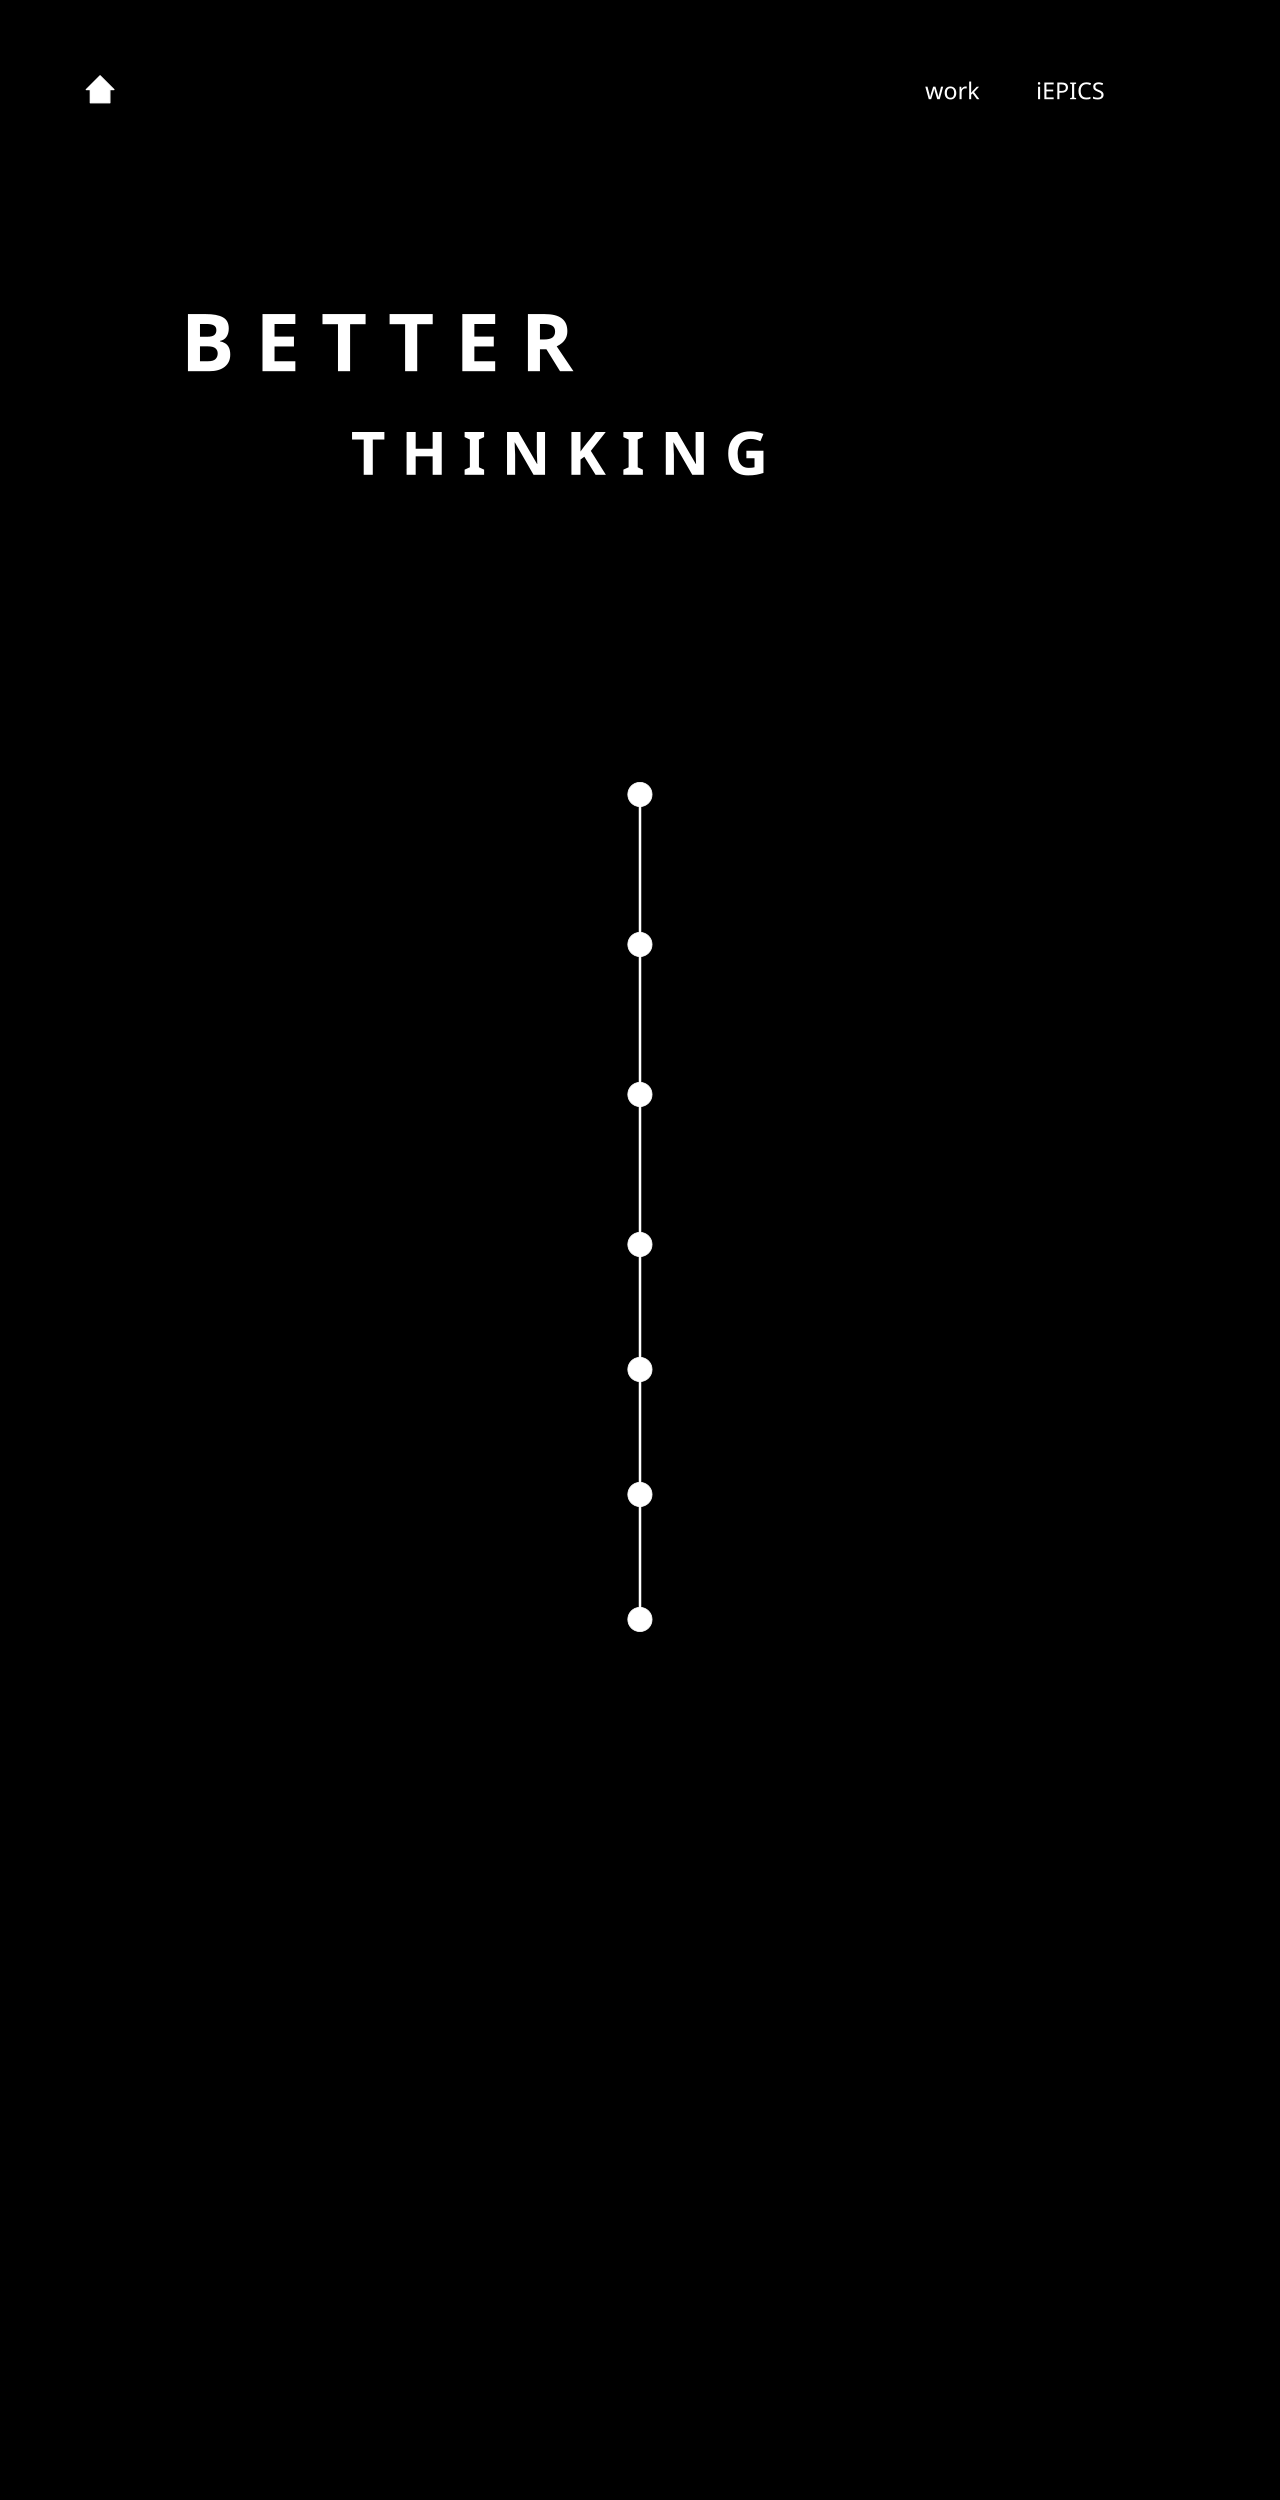
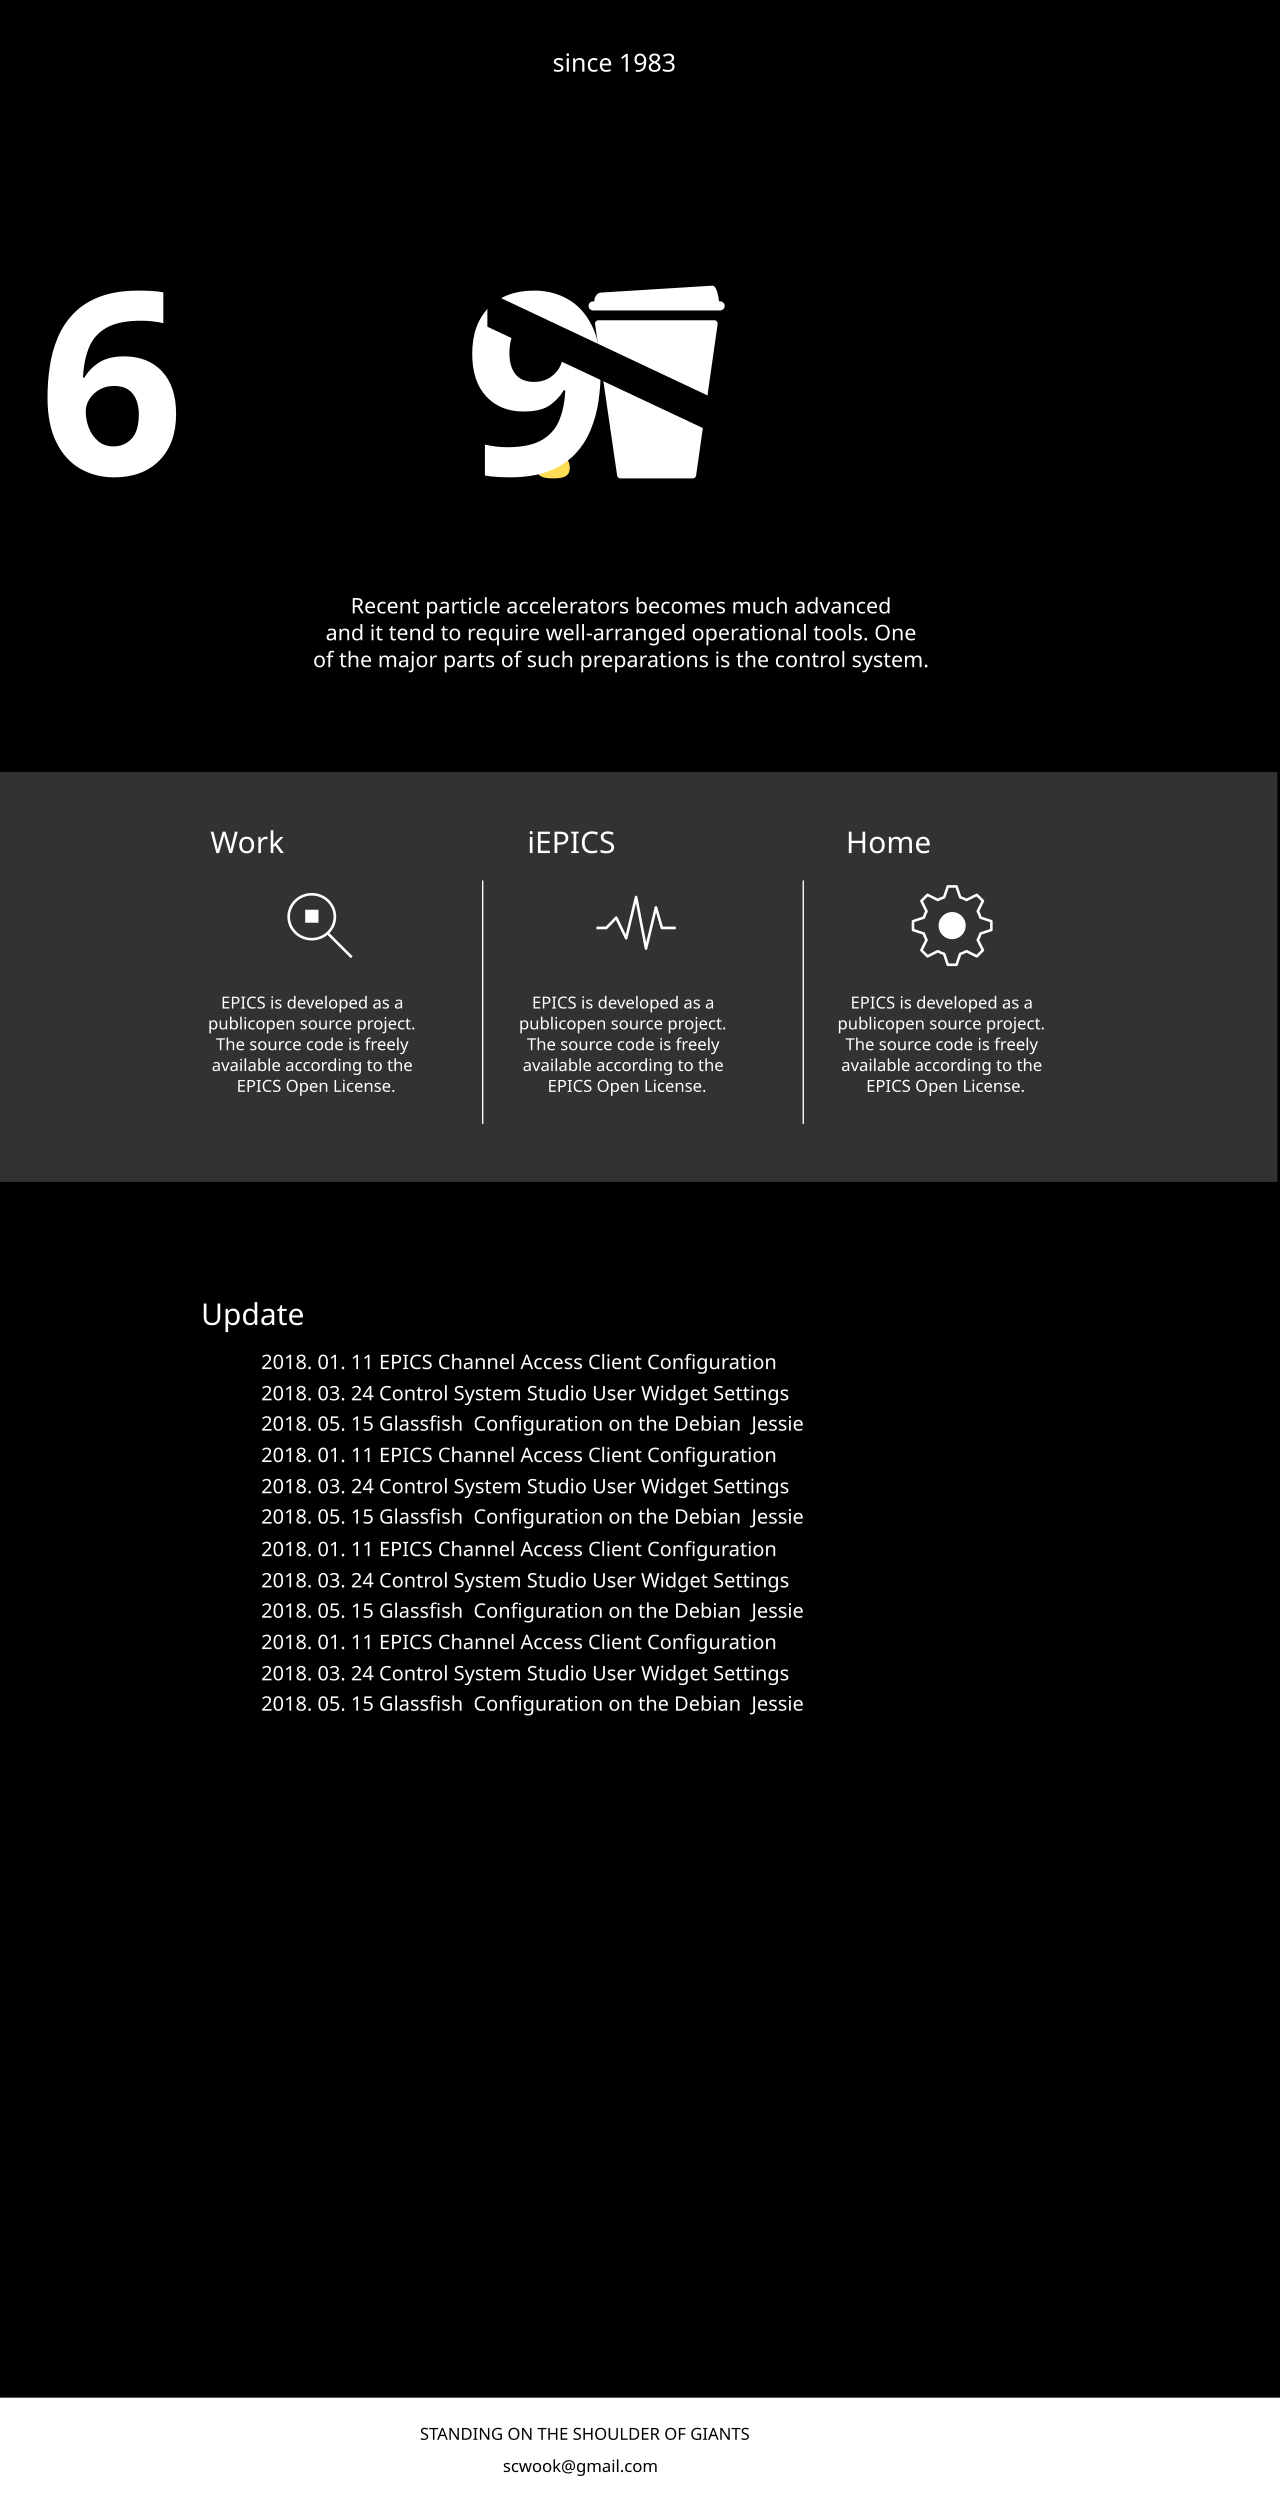
<svg xmlns="http://www.w3.org/2000/svg" width="1024" height="2000" viewBox="0 0 270.933 529.167" version="1.1" id="svg8">
-   <defs id="defs2" />
+   <defs id="defs2">
+     </defs>
  <g id="layer1" transform="translate(0,232.1667)" style="display:inline">
    <rect style="fill:#000000;fill-opacity:1;stroke:none;stroke-width:2;stroke-linecap:round;stroke-linejoin:round;stroke-miterlimit:4;stroke-dasharray:none;stroke-dashoffset:0;stroke-opacity:1" id="rect12" width="270.933" height="529.167" x="0" y="-232.167" />
    <text xml:space="preserve" style="font-style:normal;font-weight:normal;font-size:10.583px;line-height:1.25;font-family:sans-serif;text-align:end;letter-spacing:0px;word-spacing:0px;text-anchor:end;fill:#000000;fill-opacity:1;stroke:none;stroke-width:0.265" x="60.136" y="-188.896" id="text832">
-       <tspan id="tspan830" x="63.505" y="-188.896" style="stroke-width:0.265">  </tspan>
+       <tspan id="tspan830" x="60.136" y="-179.532" style="stroke-width:0.265" />
    </text>
    <text xml:space="preserve" style="font-style:normal;font-weight:normal;font-size:10.583px;line-height:1.25;font-family:sans-serif;text-align:end;letter-spacing:0px;word-spacing:0px;text-anchor:end;fill:#000000;fill-opacity:1;stroke:none;stroke-width:0.265" x="75.905" y="-196.38" id="text836">
-       <tspan id="tspan834" x="79.274" y="-196.38" style="stroke-width:0.265"> </tspan>
+       <tspan id="tspan834" x="75.905" y="-187.016" style="stroke-width:0.265" />
    </text>
  </g>
-   <g id="layer2">
-     <text xml:space="preserve" style="font-style:normal;font-weight:normal;font-size:10.583px;line-height:1.25;font-family:sans-serif;text-align:center;letter-spacing:0px;word-spacing:0px;text-anchor:middle;display:inline;fill:#000000;fill-opacity:1;stroke:none;stroke-width:0.265" x="86.701" y="78.574" id="text824">
-       <tspan x="86.701" y="78.574" style="font-style:normal;font-variant:normal;font-weight:bold;font-stretch:normal;font-size:16.933px;line-height:1.95;font-family:sans-serif;-inkscape-font-specification:'sans-serif Bold';text-align:center;text-anchor:middle;fill:#ffffff;fill-opacity:1;stroke-width:0.265" id="tspan826">B E T T E R</tspan>
+   <g id="layer4" style="display:inline">
+     <rect style="display:inline;fill:#323232;fill-opacity:1;stroke:none;stroke-width:0.564;stroke-linecap:round;stroke-linejoin:round;stroke-miterlimit:4;stroke-dasharray:none;stroke-dashoffset:0;stroke-opacity:1" id="rect4784" width="270.369" height="86.743" x="0" y="163.424" />
+     <rect y="507.504" x="0" height="21.663" width="270.933" id="rect4810" style="display:inline;fill:#ffffff;fill-opacity:1;stroke:none;stroke-width:0.282;stroke-linecap:round;stroke-linejoin:round;stroke-miterlimit:4;stroke-dasharray:none;stroke-dashoffset:0;stroke-opacity:1" />
+     <text xml:space="preserve" style="font-style:normal;font-weight:normal;font-size:10.583px;line-height:1.25;font-family:sans-serif;text-align:end;letter-spacing:0px;word-spacing:0px;text-anchor:end;fill:#000000;fill-opacity:1;stroke:none;stroke-width:0.265" x="172.459" y="516.431" id="text4814">
+       <tspan id="tspan4812" x="172.459" y="516.431" style="font-size:3.528px;stroke-width:0.265">STANDING ON THE SHOULDER OF GIANTS</tspan>
    </text>
-     <text id="text859" y="100.497" x="125.317" style="font-style:normal;font-weight:normal;font-size:10.583px;line-height:1.25;font-family:sans-serif;text-align:center;letter-spacing:0px;word-spacing:0px;text-anchor:middle;display:inline;fill:#000000;fill-opacity:1;stroke:none;stroke-width:0.265" xml:space="preserve">
-       <tspan id="tspan857" style="font-style:normal;font-variant:normal;font-weight:bold;font-stretch:normal;font-size:12.7px;line-height:1.95;font-family:sans-serif;-inkscape-font-specification:'sans-serif Bold';text-align:center;text-anchor:middle;fill:#ffffff;fill-opacity:1;stroke-width:0.265" y="100.497" x="125.317">T H I N K I N G</tspan>
-     </text>
-     <text xml:space="preserve" style="font-style:normal;font-weight:normal;font-size:10.583px;line-height:1.25;font-family:sans-serif;text-align:end;letter-spacing:0px;word-spacing:0px;text-anchor:end;fill:#000000;fill-opacity:1;stroke:none;stroke-width:0.265" x="122.086" y="-33.262" id="text919">
-       <tspan id="tspan917" x="125.456" y="-33.262" style="stroke-width:0.265"> </tspan>
+     <text id="text4818" y="523.242" x="153.03" style="font-style:normal;font-weight:normal;font-size:10.583px;line-height:1.25;font-family:sans-serif;text-align:end;letter-spacing:0px;word-spacing:0px;text-anchor:end;fill:#000000;fill-opacity:1;stroke:none;stroke-width:0.265" xml:space="preserve">
+       <tspan style="font-size:3.528px;stroke-width:0.265" y="523.242" x="153.03" id="tspan4816">scwook@gmail.com</tspan>
    </text>
  </g>
  <g id="layer3" style="display:inline">
-     <g id="g954" transform="translate(3.930957)">
+     <g id="g954" transform="translate(-3.20366,-36.82803)">
      <path id="rect861" d="m 17.254,16.041 -2.923,2.923 h 0.856 v 2.793 h 4.134 v -2.793 h 0.856 z" style="fill:#ffffff;fill-opacity:1;stroke:#ffffff;stroke-width:0.265;stroke-linecap:round;stroke-linejoin:round;stroke-miterlimit:4;stroke-dasharray:none;stroke-dashoffset:0;stroke-opacity:1" />
      <text id="text911" y="21.003" x="222.69" style="font-style:normal;font-weight:normal;font-size:10.583px;line-height:1.25;font-family:sans-serif;text-align:end;letter-spacing:0px;word-spacing:0px;text-anchor:end;fill:#000000;fill-opacity:1;stroke:none;stroke-width:0.265" xml:space="preserve">
        <tspan style="font-size:4.939px;fill:#ffffff;fill-opacity:1;stroke-width:0.265" y="21.003" x="222.69" id="tspan909">work</tspan>
      </text>
      <text xml:space="preserve" style="font-style:normal;font-weight:normal;font-size:10.583px;line-height:1.25;font-family:sans-serif;text-align:end;letter-spacing:0px;word-spacing:0px;text-anchor:end;fill:#000000;fill-opacity:1;stroke:none;stroke-width:0.265" x="249.148" y="21.003" id="text915">
        <tspan id="tspan913" x="249.148" y="21.003" style="font-size:4.939px;fill:#ffffff;fill-opacity:1;stroke-width:0.265">iEPICS</tspan>
      </text>
    </g>
-     <path style="fill:none;stroke:#ffffff;stroke-width:0.529;stroke-linecap:butt;stroke-linejoin:miter;stroke-miterlimit:4;stroke-dasharray:none;stroke-opacity:1" d="M 135.467,167.821 V 344.714" id="path986" />
-     <circle style="fill:#ffffff;fill-opacity:1;stroke:#ffffff;stroke-width:0.169;stroke-linecap:round;stroke-linejoin:round;stroke-miterlimit:4;stroke-dasharray:none;stroke-dashoffset:0;stroke-opacity:1" id="path988" cx="135.453" cy="168.164" r="2.561" />
-     <circle r="2.561" cy="199.914" cx="135.453" id="circle990" style="fill:#ffffff;fill-opacity:1;stroke:#ffffff;stroke-width:0.169;stroke-linecap:round;stroke-linejoin:round;stroke-miterlimit:4;stroke-dasharray:none;stroke-dashoffset:0;stroke-opacity:1" />
-     <circle style="fill:#ffffff;fill-opacity:1;stroke:#ffffff;stroke-width:0.169;stroke-linecap:round;stroke-linejoin:round;stroke-miterlimit:4;stroke-dasharray:none;stroke-dashoffset:0;stroke-opacity:1" id="circle992" cx="135.453" cy="231.664" r="2.561" />
-     <circle r="2.561" cy="263.414" cx="135.453" id="circle994" style="fill:#ffffff;fill-opacity:1;stroke:#ffffff;stroke-width:0.169;stroke-linecap:round;stroke-linejoin:round;stroke-miterlimit:4;stroke-dasharray:none;stroke-dashoffset:0;stroke-opacity:1" />
-     <circle style="fill:#ffffff;fill-opacity:1;stroke:#ffffff;stroke-width:0.169;stroke-linecap:round;stroke-linejoin:round;stroke-miterlimit:4;stroke-dasharray:none;stroke-dashoffset:0;stroke-opacity:1" id="circle996" cx="135.453" cy="289.872" r="2.561" />
-     <circle r="2.561" cy="316.33" cx="135.453" id="circle998" style="fill:#ffffff;fill-opacity:1;stroke:#ffffff;stroke-width:0.169;stroke-linecap:round;stroke-linejoin:round;stroke-miterlimit:4;stroke-dasharray:none;stroke-dashoffset:0;stroke-opacity:1" />
-     <circle style="fill:#ffffff;fill-opacity:1;stroke:#ffffff;stroke-width:0.169;stroke-linecap:round;stroke-linejoin:round;stroke-miterlimit:4;stroke-dasharray:none;stroke-dashoffset:0;stroke-opacity:1" id="circle1000" cx="135.453" cy="342.788" r="2.561" />
+     <path style="fill:none;stroke:#ffffff;stroke-width:0.529;stroke-linecap:butt;stroke-linejoin:miter;stroke-miterlimit:4;stroke-dasharray:none;stroke-opacity:1" d="M -144.527,167.821 V 344.714" id="path986" />
+     <circle style="fill:#ffffff;fill-opacity:1;stroke:#ffffff;stroke-width:0.169;stroke-linecap:round;stroke-linejoin:round;stroke-miterlimit:4;stroke-dasharray:none;stroke-dashoffset:0;stroke-opacity:1" id="path988" cx="-144.541" cy="168.164" r="2.561" />
+     <circle r="2.561" cy="199.914" cx="-144.541" id="circle990" style="fill:#ffffff;fill-opacity:1;stroke:#ffffff;stroke-width:0.169;stroke-linecap:round;stroke-linejoin:round;stroke-miterlimit:4;stroke-dasharray:none;stroke-dashoffset:0;stroke-opacity:1" />
+     <circle style="fill:#ffffff;fill-opacity:1;stroke:#ffffff;stroke-width:0.169;stroke-linecap:round;stroke-linejoin:round;stroke-miterlimit:4;stroke-dasharray:none;stroke-dashoffset:0;stroke-opacity:1" id="circle992" cx="-144.541" cy="231.664" r="2.561" />
+     <circle r="2.561" cy="263.414" cx="-144.541" id="circle994" style="fill:#ffffff;fill-opacity:1;stroke:#ffffff;stroke-width:0.169;stroke-linecap:round;stroke-linejoin:round;stroke-miterlimit:4;stroke-dasharray:none;stroke-dashoffset:0;stroke-opacity:1" />
+     <circle style="fill:#ffffff;fill-opacity:1;stroke:#ffffff;stroke-width:0.169;stroke-linecap:round;stroke-linejoin:round;stroke-miterlimit:4;stroke-dasharray:none;stroke-dashoffset:0;stroke-opacity:1" id="circle996" cx="-144.541" cy="289.872" r="2.561" />
+     <circle r="2.561" cy="316.33" cx="-144.541" id="circle998" style="fill:#ffffff;fill-opacity:1;stroke:#ffffff;stroke-width:0.169;stroke-linecap:round;stroke-linejoin:round;stroke-miterlimit:4;stroke-dasharray:none;stroke-dashoffset:0;stroke-opacity:1" />
+     <circle style="fill:#ffffff;fill-opacity:1;stroke:#ffffff;stroke-width:0.169;stroke-linecap:round;stroke-linejoin:round;stroke-miterlimit:4;stroke-dasharray:none;stroke-dashoffset:0;stroke-opacity:1" id="circle1000" cx="-144.541" cy="342.788" r="2.561" />
+     <path style="fill:#ffdd55;fill-opacity:1;stroke:none;stroke-width:7.425;stroke-linecap:round;stroke-linejoin:round;stroke-miterlimit:4;stroke-dasharray:none;stroke-dashoffset:0;stroke-opacity:1" d="m 120.601,99.045 c 0,1.94 -1.572,2.213 -3.512,2.213 -1.94,0 -3.512,-0.274 -3.512,-2.213 0,-1.94 1.572,-3.512 3.512,-3.512 1.94,-2e-6 3.512,1.572 3.512,3.512 z" id="path983" />
+     <text xml:space="preserve" style="font-style:normal;font-weight:normal;font-size:5.283px;line-height:1.25;font-family:sans-serif;text-align:end;letter-spacing:0px;word-spacing:0px;text-anchor:end;fill:#000000;fill-opacity:1;stroke:none;stroke-width:0.132" x="149.971" y="15.163" id="text4646">
+       <tspan id="tspan4644" x="149.971" y="15.163" style="fill:#ffffff;fill-opacity:1;stroke-width:0.132">since 1983</tspan>
+     </text>
+     <rect style="fill:#ffffff;fill-opacity:1;stroke:#ffffff;stroke-width:0.538;stroke-linecap:round;stroke-linejoin:round;stroke-miterlimit:4;stroke-dasharray:none;stroke-dashoffset:0;stroke-opacity:1" id="rect135" width="28.29" height="1.401" x="124.838" y="64.05" rx="0.701" ry="0.701" />
+     <path style="fill:#ffffff;fill-opacity:1;stroke:#ffffff;stroke-width:1.433;stroke-linecap:round;stroke-linejoin:round;stroke-miterlimit:4;stroke-dasharray:none;stroke-dashoffset:0;stroke-opacity:1" d="m 146.633,100.542 4.554,-32.042 h -12.261 -12.261 l 4.667,32.042 z" id="rect961" />
+     <path style="fill:#ffffff;fill-opacity:1;stroke:#ffffff;stroke-width:0.645;stroke-linecap:round;stroke-linejoin:round;stroke-miterlimit:4;stroke-dasharray:none;stroke-dashoffset:0;stroke-opacity:1" d="m 127.188,62.252 23.59,-1.462 c 0.581,-0.036 1.052,2.257 1.052,2.77 v 0.366 c 0,0.513 -0.469,0.927 -1.052,0.927 h -23.59 c -0.583,0 -1.052,-0.413 -1.052,-0.927 v -0.366 c 0,-0.513 0.47,-1.272 1.052,-1.308 z" id="rect967" />
+     <text xml:space="preserve" style="font-style:normal;font-weight:normal;font-size:54.002px;line-height:1.25;font-family:sans-serif;text-align:end;letter-spacing:0px;word-spacing:0px;text-anchor:end;fill:#000000;fill-opacity:1;stroke:none;stroke-width:1.35" x="109.254" y="100.494" id="text4636">
+       <tspan id="tspan4634" x="109.254" y="100.494" style="font-style:normal;font-variant:normal;font-weight:bold;font-stretch:normal;font-family:sans-serif;-inkscape-font-specification:'sans-serif Bold';fill:#ffffff;fill-opacity:1;stroke-width:1.35">6</tspan>
+     </text>
+     <text id="text4650" y="100.494" x="199.306" style="font-style:normal;font-weight:normal;font-size:54.002px;line-height:1.25;font-family:sans-serif;text-align:end;letter-spacing:0px;word-spacing:0px;text-anchor:end;fill:#000000;fill-opacity:1;stroke:none;stroke-width:1.35" xml:space="preserve">
+       <tspan style="font-style:normal;font-variant:normal;font-weight:bold;font-stretch:normal;font-family:sans-serif;-inkscape-font-specification:'sans-serif Bold';fill:#ffffff;fill-opacity:1;stroke-width:1.35" y="100.494" x="199.306" id="tspan4648">9</tspan>
+     </text>
+     <path style="fill:#000000;fill-opacity:1;stroke:#000000;stroke-width:0.265px;stroke-linecap:butt;stroke-linejoin:miter;stroke-opacity:1" d="m 103.673,62.132 63.692,30.017 -0.252,6.937 -63.818,-30.017 v -7.063" id="path4693" />
+     <text xml:space="preserve" style="font-style:normal;font-weight:normal;font-size:4.55px;line-height:1.25;font-family:sans-serif;text-align:end;letter-spacing:0px;word-spacing:0px;text-anchor:end;fill:#000000;fill-opacity:1;stroke:none;stroke-width:0.114" x="135.588" y="129.84" id="text4717">
+       <tspan id="tspan4715" x="135.588" y="129.84" style="text-align:center;text-anchor:middle;fill:#ffffff;fill-opacity:1;stroke-width:0.114">Recent particle accelerators becomes much advanced</tspan>
+       <tspan x="135.588" y="135.527" style="text-align:center;text-anchor:middle;fill:#ffffff;fill-opacity:1;stroke-width:0.114" id="tspan4719">and it tend to require well-arranged operational tools. One</tspan>
+       <tspan x="135.588" y="141.214" style="text-align:center;text-anchor:middle;fill:#ffffff;fill-opacity:1;stroke-width:0.114" id="tspan4721">of the major parts of such preparations is the control system.</tspan>
+       <tspan x="135.588" y="146.901" style="text-align:center;text-anchor:middle;fill:#ffffff;fill-opacity:1;stroke-width:0.114" id="tspan4729" />
+     </text>
+     <path style="fill:none;stroke:#000000;stroke-width:0.431;stroke-linecap:butt;stroke-linejoin:round;stroke-miterlimit:4;stroke-dasharray:none;stroke-opacity:1" d="m 333.412,145.342 -0.602,1.805 c -0.373,0.105 -0.72,0.264 -1.051,0.449 l -1.716,-0.853 -1.015,1.015 0.853,1.716 c -0.185,0.331 -0.344,0.678 -0.449,1.051 l -1.805,0.602 v 1.455 l 1.805,0.602 c 0.105,0.373 0.264,0.72 0.449,1.051 l -0.853,1.716 1.015,1.015 1.716,-0.853 c 0.331,0.185 0.678,0.344 1.051,0.449 l 0.602,1.805 h 1.455 l 0.602,-1.805 c 0.373,-0.105 0.72,-0.264 1.051,-0.449 l 1.716,0.853 1.015,-1.015 -0.853,-1.716 c 0.185,-0.331 0.344,-0.678 0.449,-1.051 l 1.805,-0.602 v -1.455 l -1.805,-0.602 c -0.105,-0.373 -0.264,-0.72 -0.449,-1.051 l 0.853,-1.716 -1.015,-1.015 -1.716,0.853 c -0.331,-0.185 -0.678,-0.344 -1.051,-0.449 l -0.602,-1.805 z" id="path3757-9" />
+     <ellipse id="path3781-2" style="fill:#000000;fill-opacity:1;stroke:#000000;stroke-width:0.288;stroke-miterlimit:4;stroke-dasharray:none;stroke-opacity:1" cx="334.14" cy="151.854" rx="2.114" ry="2.114" />
+     <rect style="fill:#000000;fill-opacity:1;stroke:#000000;stroke-width:0.367;stroke-linecap:round;stroke-linejoin:miter;stroke-miterlimit:4;stroke-dasharray:none;stroke-opacity:1" id="rect4352-5-6" width="2.464" height="2.395" x="286.14" y="106.328" />
+     <circle style="fill:none;stroke:#000000;stroke-width:0.559;stroke-linecap:round;stroke-linejoin:round;stroke-miterlimit:4;stroke-dasharray:none;stroke-opacity:1" id="path4393-1" transform="matrix(0.7170485,-0.6970232,0.7170485,0.6970232,0,0)" cx="123.169" cy="277.583" r="4.856" />
+     <path style="fill:none;stroke:#000000;stroke-width:0.559;stroke-linecap:butt;stroke-linejoin:miter;stroke-miterlimit:4;stroke-dasharray:none;stroke-opacity:1" d="m 290.66,111.07 5.212,5.212" id="path3755-5" />
+     <path style="display:inline;fill:none;stroke:#000000;stroke-width:0.474;stroke-linecap:butt;stroke-linejoin:miter;stroke-miterlimit:4;stroke-dasharray:none;stroke-opacity:1" d="m 304.436,152.873 v 6.812" id="path7769-2" />
+     <path style="fill:none;stroke:#000000;stroke-width:0.474;stroke-linejoin:round;stroke-miterlimit:4;stroke-dasharray:none;stroke-opacity:1" d="m 301.948,152.974 h 4.66 v -6.225 h -0.958 v 3.96 h -2.744 v -3.96 h -0.958 z" id="rect3937-6" />
+     <rect style="display:inline;fill:#000000;fill-opacity:1;stroke:#000000;stroke-width:0.316;stroke-linejoin:round;stroke-miterlimit:4;stroke-dasharray:none;stroke-opacity:1" id="rect3937-2-1-8-7" width="4.569" height="2.574" x="-150.382" y="302.991" rx="0.733" ry="0" transform="rotate(-90)" />
+     <path style="fill:none;stroke:#000000;stroke-width:0.49;stroke-linecap:butt;stroke-linejoin:round;stroke-miterlimit:4;stroke-dasharray:none;stroke-opacity:1" d="m 309.381,109.651 h 1.719 l 1.719,-2.077 1.719,4.153 1.719,-8.307 1.719,10.384 1.719,-8.307 1.031,4.153 h 2.407" id="path3761-3" />
+     <ellipse style="opacity:1;vector-effect:none;fill:#000000;fill-opacity:1;stroke:none;stroke-width:0.061;stroke-linecap:butt;stroke-linejoin:miter;stroke-miterlimit:4;stroke-dasharray:none;stroke-dashoffset:0;stroke-opacity:0" id="path6720" cx="316.248" cy="103.867" rx="1.241" ry="1.442" />
+     <path style="opacity:1;vector-effect:none;fill:none;fill-opacity:1;stroke:#000000;stroke-width:0.397;stroke-linecap:round;stroke-linejoin:round;stroke-miterlimit:4;stroke-dasharray:none;stroke-dashoffset:0;stroke-opacity:1;paint-order:fill markers stroke" d="m 347.78,105.426 c -0.01,-5e-5 -8.125,-5e-5 -8.136,0 -1.544,0.015 -2.877,1.053 -3.274,2.539 -0.4,1.497 0.254,3.076 1.596,3.85 1.342,0.774 3.037,0.55 4.132,-0.546 h 3.259 c 1.095,1.096 2.79,1.32 4.132,0.546 1.342,-0.774 1.997,-2.353 1.597,-3.85 -0.4,-1.497 -1.756,-2.538 -3.306,-2.539" id="path12053" />
+     <g style="stroke-width:0.393;stroke-miterlimit:4;stroke-dasharray:none" id="g12142" transform="matrix(1.009517,0,0,1.009517,335.7148,100.7994)">
+       <rect ry="0.196" y="6.651" x="3.079" height="2.646" width="0.794" id="rect12123" style="opacity:1;vector-effect:none;fill:#000000;fill-opacity:1;stroke:none;stroke-width:0.393;stroke-linecap:round;stroke-linejoin:round;stroke-miterlimit:4;stroke-dasharray:none;stroke-dashoffset:0;stroke-opacity:1;paint-order:fill markers stroke" />
+       <rect transform="rotate(90)" ry="0.196" y="-4.799" x="7.577" height="2.646" width="0.794" id="rect12123-8" style="opacity:1;vector-effect:none;fill:#000000;fill-opacity:1;stroke:none;stroke-width:0.393;stroke-linecap:round;stroke-linejoin:round;stroke-miterlimit:4;stroke-dasharray:none;stroke-dashoffset:0;stroke-opacity:1;paint-order:fill markers stroke" />
+     </g>
+     <path style="opacity:1;vector-effect:none;fill:#000000;fill-opacity:1;stroke:none;stroke-width:0.397;stroke-linecap:round;stroke-linejoin:round;stroke-miterlimit:4;stroke-dasharray:none;stroke-dashoffset:0;stroke-opacity:1;paint-order:fill markers stroke" id="path12181" d="m 347.369,109.227 a 0.534,0.534 0 0 1 -0.75,0.005 0.534,0.534 0 0 1 -0.016,-0.75 0.534,0.534 0 0 1 0.749,-0.027 0.534,0.534 0 0 1 0.038,0.749" />
+     <path style="opacity:1;vector-effect:none;fill:#000000;fill-opacity:1;stroke:none;stroke-width:0.397;stroke-linecap:round;stroke-linejoin:round;stroke-miterlimit:4;stroke-dasharray:none;stroke-dashoffset:0;stroke-opacity:1;paint-order:fill markers stroke" id="path12181-7" d="m 350.04,109.227 a 0.534,0.534 0 0 1 -0.75,0.005 0.534,0.534 0 0 1 -0.016,-0.75 0.534,0.534 0 0 1 0.749,-0.027 0.534,0.534 0 0 1 0.038,0.749" />
+     <path style="opacity:1;vector-effect:none;fill:#000000;fill-opacity:1;stroke:none;stroke-width:0.397;stroke-linecap:round;stroke-linejoin:round;stroke-miterlimit:4;stroke-dasharray:none;stroke-dashoffset:0;stroke-opacity:1;paint-order:fill markers stroke" id="path12181-2" d="m -109.807,348.704 a 0.534,0.534 0 0 1 -0.75,0.005 0.534,0.534 0 0 1 -0.016,-0.75 0.534,0.534 0 0 1 0.749,-0.027 0.534,0.534 0 0 1 0.038,0.749" transform="rotate(-90)" />
+     <path style="opacity:1;vector-effect:none;fill:#000000;fill-opacity:1;stroke:none;stroke-width:0.397;stroke-linecap:round;stroke-linejoin:round;stroke-miterlimit:4;stroke-dasharray:none;stroke-dashoffset:0;stroke-opacity:1;paint-order:fill markers stroke" id="path12181-7-2" d="m -107.136,348.704 a 0.534,0.534 0 0 1 -0.75,0.005 0.534,0.534 0 0 1 -0.016,-0.75 0.534,0.534 0 0 1 0.749,-0.027 0.534,0.534 0 0 1 0.038,0.749" transform="rotate(-90)" />
+     <g id="g6410" transform="translate(-27.20117,-51.71059)">
+       <path id="path3757" d="m 227.815,239.335 -0.766,2.299 c -0.475,0.134 -0.917,0.336 -1.338,0.572 l -2.185,-1.087 -1.293,1.293 1.087,2.185 c -0.236,0.421 -0.438,0.864 -0.572,1.338 l -2.299,0.766 v 1.853 l 2.299,0.766 c 0.134,0.475 0.336,0.917 0.572,1.338 l -1.087,2.185 1.293,1.293 2.185,-1.087 c 0.421,0.236 0.864,0.438 1.338,0.572 l 0.766,2.299 h 1.853 l 0.766,-2.299 c 0.475,-0.134 0.917,-0.336 1.338,-0.572 l 2.185,1.087 1.293,-1.293 -1.087,-2.185 c 0.236,-0.421 0.438,-0.864 0.572,-1.338 l 2.299,-0.766 v -1.853 l -2.299,-0.766 c -0.134,-0.475 -0.336,-0.917 -0.572,-1.338 l 1.087,-2.185 -1.293,-1.293 -2.185,1.087 c -0.421,-0.236 -0.864,-0.438 -1.338,-0.572 l -0.766,-2.299 z" style="fill:none;stroke:#ffffff;stroke-width:0.549;stroke-linecap:butt;stroke-linejoin:round;stroke-miterlimit:4;stroke-dasharray:none;stroke-opacity:1" />
+       <ellipse style="fill:#ffffff;fill-opacity:1;stroke:#ffffff;stroke-width:0.367;stroke-miterlimit:4;stroke-dasharray:none;stroke-opacity:1" id="path3781" cx="228.741" cy="247.629" rx="2.692" ry="2.692" />
+     </g>
+     <g id="g6403" transform="translate(-27.20117,-51.71059)">
+       <rect y="244.457" x="91.984" height="2.378" width="2.447" id="rect4352-5" style="fill:#ffffff;fill-opacity:1;stroke:#ffffff;stroke-width:0.364;stroke-linecap:round;stroke-linejoin:miter;stroke-miterlimit:4;stroke-dasharray:none;stroke-opacity:1" />
+       <circle transform="matrix(0.7170485,-0.6970232,0.7170485,0.6970232,0,0)" id="path4393" style="fill:none;stroke:#ffffff;stroke-width:0.555;stroke-linecap:round;stroke-linejoin:round;stroke-miterlimit:4;stroke-dasharray:none;stroke-opacity:1" cx="-111.3" cy="241.27" r="4.821" />
+       <path id="path3755" d="m 96.473,249.165 5.175,5.175" style="fill:none;stroke:#ffffff;stroke-width:0.555;stroke-linecap:butt;stroke-linejoin:miter;stroke-miterlimit:4;stroke-dasharray:none;stroke-opacity:1" />
+     </g>
+     <g id="g6406" transform="translate(-22.68087,-51.71059)">
+       <path id="path3761" d="m 148.916,248.124 h 2.101 l 2.101,-2.183 2.101,4.367 2.101,-8.734 2.101,10.917 2.101,-8.734 1.26,4.367 h 2.941" style="fill:none;stroke:#ffffff;stroke-width:0.555;stroke-linecap:butt;stroke-linejoin:round;stroke-miterlimit:4;stroke-dasharray:none;stroke-opacity:1" />
+     </g>
+     <flowRoot xml:space="preserve" id="flowRoot6479" style="font-style:normal;font-weight:normal;font-size:40px;line-height:1.25;font-family:sans-serif;text-align:end;letter-spacing:0px;word-spacing:0px;text-anchor:end;fill:#000000;fill-opacity:1;stroke:none">
+       <flowRegion id="flowRegion6481">
+         <rect id="rect6483" width="289.826" height="85.804" x="138.239" y="1000.864" />
+       </flowRegion>
+       <flowPara id="flowPara6485" />
+     </flowRoot>
+     <text xml:space="preserve" style="font-style:normal;font-weight:normal;font-size:3.528px;line-height:1.25;font-family:sans-serif;text-align:center;letter-spacing:0px;word-spacing:0px;text-anchor:middle;fill:#ffffff;fill-opacity:1;stroke:none;stroke-width:0.265" x="69.202" y="213.474" id="text6505">
+       <tspan x="69.763" y="213.474" style="font-size:3.528px;text-align:center;text-anchor:middle;fill:#ffffff;stroke-width:0.265" id="tspan6519">EPICS is developed as a </tspan>
+       <tspan x="69.202" y="217.884" style="font-size:3.528px;text-align:center;text-anchor:middle;fill:#ffffff;stroke-width:0.265" id="tspan6527">publicopen source project.</tspan>
+       <tspan x="69.763" y="222.294" style="font-size:3.528px;text-align:center;text-anchor:middle;fill:#ffffff;stroke-width:0.265" id="tspan6529">The source code is freely </tspan>
+       <tspan x="69.763" y="226.704" style="font-size:3.528px;text-align:center;text-anchor:middle;fill:#ffffff;stroke-width:0.265" id="tspan6533">available according to the </tspan>
+       <tspan x="69.202" y="231.113" style="font-size:3.528px;text-align:center;text-anchor:middle;fill:#ffffff;stroke-width:0.265" id="tspan6523">EPICS Open License.</tspan>
+     </text>
+     <text id="text6545" y="213.474" x="135.019" style="font-style:normal;font-weight:normal;font-size:3.528px;line-height:1.25;font-family:sans-serif;text-align:center;letter-spacing:0px;word-spacing:0px;text-anchor:middle;fill:#ffffff;fill-opacity:1;stroke:none;stroke-width:0.265" xml:space="preserve">
+       <tspan id="tspan6535" style="font-size:3.528px;text-align:center;text-anchor:middle;fill:#ffffff;stroke-width:0.265" y="213.474" x="135.58">EPICS is developed as a </tspan>
+       <tspan id="tspan6537" style="font-size:3.528px;text-align:center;text-anchor:middle;fill:#ffffff;stroke-width:0.265" y="217.884" x="135.019">publicopen source project.</tspan>
+       <tspan id="tspan6539" style="font-size:3.528px;text-align:center;text-anchor:middle;fill:#ffffff;stroke-width:0.265" y="222.294" x="135.58">The source code is freely </tspan>
+       <tspan id="tspan6541" style="font-size:3.528px;text-align:center;text-anchor:middle;fill:#ffffff;stroke-width:0.265" y="226.704" x="135.58">available according to the </tspan>
+       <tspan id="tspan6543" style="font-size:3.528px;text-align:center;text-anchor:middle;fill:#ffffff;stroke-width:0.265" y="231.113" x="135.019">EPICS Open License.</tspan>
+     </text>
+     <text xml:space="preserve" style="font-style:normal;font-weight:normal;font-size:3.528px;line-height:1.25;font-family:sans-serif;text-align:center;letter-spacing:0px;word-spacing:0px;text-anchor:middle;fill:#ffffff;fill-opacity:1;stroke:none;stroke-width:0.265" x="202.441" y="213.474" id="text6557">
+       <tspan x="203.002" y="213.474" style="font-size:3.528px;text-align:center;text-anchor:middle;fill:#ffffff;stroke-width:0.265" id="tspan6547">EPICS is developed as a </tspan>
+       <tspan x="202.441" y="217.884" style="font-size:3.528px;text-align:center;text-anchor:middle;fill:#ffffff;stroke-width:0.265" id="tspan6549">publicopen source project.</tspan>
+       <tspan x="203.002" y="222.294" style="font-size:3.528px;text-align:center;text-anchor:middle;fill:#ffffff;stroke-width:0.265" id="tspan6551">The source code is freely </tspan>
+       <tspan x="203.002" y="226.704" style="font-size:3.528px;text-align:center;text-anchor:middle;fill:#ffffff;stroke-width:0.265" id="tspan6553">available according to the </tspan>
+       <tspan x="202.441" y="231.113" style="font-size:3.528px;text-align:center;text-anchor:middle;fill:#ffffff;stroke-width:0.265" id="tspan6555">EPICS Open License.</tspan>
+     </text>
+     <path id="path6559" d="m 102.17,186.362 v 51.526" style="fill:none;stroke:#ffffff;stroke-width:0.286;stroke-linecap:butt;stroke-linejoin:miter;stroke-miterlimit:4;stroke-dasharray:none;stroke-opacity:1" />
+     <path style="fill:none;stroke:#ffffff;stroke-width:0.286;stroke-linecap:butt;stroke-linejoin:miter;stroke-miterlimit:4;stroke-dasharray:none;stroke-opacity:1" d="m 170.024,186.362 v 51.526" id="path6561" />
+     <text xml:space="preserve" style="font-style:normal;font-weight:normal;font-size:10.583px;line-height:1.25;font-family:sans-serif;text-align:end;letter-spacing:0px;word-spacing:0px;text-anchor:end;fill:#000000;fill-opacity:1;stroke:none;stroke-width:0.265" x="73.908" y="180.562" id="text6565">
+       <tspan id="tspan6563" x="73.908" y="180.562" style="font-size:6.35px;fill:#ffffff;stroke-width:0.265">Work</tspan>
+     </text>
+     <text id="text6569" y="180.562" x="144.033" style="font-style:normal;font-weight:normal;font-size:10.583px;line-height:1.25;font-family:sans-serif;text-align:end;letter-spacing:0px;word-spacing:0px;text-anchor:end;fill:#000000;fill-opacity:1;stroke:none;stroke-width:0.265" xml:space="preserve">
+       <tspan style="font-size:6.35px;fill:#ffffff;stroke-width:0.265" y="180.562" x="144.033" id="tspan6567">iEPICS</tspan>
+     </text>
+     <text xml:space="preserve" style="font-style:normal;font-weight:normal;font-size:10.583px;line-height:1.25;font-family:sans-serif;text-align:end;letter-spacing:0px;word-spacing:0px;text-anchor:end;fill:#000000;fill-opacity:1;stroke:none;stroke-width:0.265" x="210.878" y="180.562" id="text6573">
+       <tspan id="tspan6571" x="210.878" y="180.562" style="font-size:6.35px;fill:#ffffff;stroke-width:0.265">Home</tspan>
+     </text>
+     <text id="text4771" y="280.451" x="78.197" style="font-style:normal;font-weight:normal;font-size:10.583px;line-height:1.25;font-family:sans-serif;text-align:end;letter-spacing:0px;word-spacing:0px;text-anchor:end;fill:#000000;fill-opacity:1;stroke:none;stroke-width:0.265" xml:space="preserve">
+       <tspan style="font-size:6.35px;fill:#ffffff;stroke-width:0.265" y="280.451" x="78.197" id="tspan4769">Update</tspan>
+     </text>
+     <text xml:space="preserve" style="font-style:normal;font-weight:normal;font-size:10.583px;line-height:1.25;font-family:sans-serif;text-align:start;letter-spacing:0px;word-spacing:0px;text-anchor:start;fill:#000000;fill-opacity:1;stroke:none;stroke-width:0.265" x="55.279" y="289.784" id="text4822">
+       <tspan id="tspan4820" x="55.279" y="289.784" style="font-size:4.233px;text-align:start;text-anchor:start;fill:#ffffff;stroke-width:0.265">2018. 01. 11 EPICS Channel Access Client Configuration </tspan>
+     </text>
+     <text id="text4826" y="296.402" x="55.279" style="font-style:normal;font-weight:normal;font-size:10.583px;line-height:1.25;font-family:sans-serif;text-align:start;letter-spacing:0px;word-spacing:0px;text-anchor:start;fill:#000000;fill-opacity:1;stroke:none;stroke-width:0.265" xml:space="preserve">
+       <tspan style="font-size:4.233px;text-align:start;text-anchor:start;fill:#ffffff;stroke-width:0.265" y="296.402" x="55.279" id="tspan4824">2018. 03. 24 Control System Studio User Widget Settings </tspan>
+     </text>
+     <text xml:space="preserve" style="font-style:normal;font-weight:normal;font-size:10.583px;line-height:1.25;font-family:sans-serif;text-align:start;letter-spacing:0px;word-spacing:0px;text-anchor:start;fill:#000000;fill-opacity:1;stroke:none;stroke-width:0.265" x="55.279" y="302.823" id="text4830">
+       <tspan id="tspan4828" x="55.279" y="302.823" style="font-size:4.233px;text-align:start;text-anchor:start;fill:#ffffff;stroke-width:0.265">2018. 05. 15 Glassfish  Configuration on the Debian  Jessie</tspan>
+     </text>
+     <text id="text4834" y="309.46" x="55.279" style="font-style:normal;font-weight:normal;font-size:10.583px;line-height:1.25;font-family:sans-serif;text-align:start;letter-spacing:0px;word-spacing:0px;text-anchor:start;fill:#000000;fill-opacity:1;stroke:none;stroke-width:0.265" xml:space="preserve">
+       <tspan style="font-size:4.233px;text-align:start;text-anchor:start;fill:#ffffff;stroke-width:0.265" y="309.46" x="55.279" id="tspan4832">2018. 01. 11 EPICS Channel Access Client Configuration </tspan>
+     </text>
+     <text xml:space="preserve" style="font-style:normal;font-weight:normal;font-size:10.583px;line-height:1.25;font-family:sans-serif;text-align:start;letter-spacing:0px;word-spacing:0px;text-anchor:start;fill:#000000;fill-opacity:1;stroke:none;stroke-width:0.265" x="55.279" y="316.077" id="text4838">
+       <tspan id="tspan4836" x="55.279" y="316.077" style="font-size:4.233px;text-align:start;text-anchor:start;fill:#ffffff;stroke-width:0.265">2018. 03. 24 Control System Studio User Widget Settings </tspan>
+     </text>
+     <text id="text4842" y="322.498" x="55.279" style="font-style:normal;font-weight:normal;font-size:10.583px;line-height:1.25;font-family:sans-serif;text-align:start;letter-spacing:0px;word-spacing:0px;text-anchor:start;fill:#000000;fill-opacity:1;stroke:none;stroke-width:0.265" xml:space="preserve">
+       <tspan style="font-size:4.233px;text-align:start;text-anchor:start;fill:#ffffff;stroke-width:0.265" y="322.498" x="55.279" id="tspan4840">2018. 05. 15 Glassfish  Configuration on the Debian  Jessie</tspan>
+     </text>
+     <text id="text4859" y="329.382" x="55.279" style="font-style:normal;font-weight:normal;font-size:10.583px;line-height:1.25;font-family:sans-serif;text-align:start;letter-spacing:0px;word-spacing:0px;text-anchor:start;fill:#000000;fill-opacity:1;stroke:none;stroke-width:0.265" xml:space="preserve">
+       <tspan style="font-size:4.233px;text-align:start;text-anchor:start;fill:#ffffff;stroke-width:0.265" y="329.382" x="55.279" id="tspan4857">2018. 01. 11 EPICS Channel Access Client Configuration </tspan>
+     </text>
+     <text xml:space="preserve" style="font-style:normal;font-weight:normal;font-size:10.583px;line-height:1.25;font-family:sans-serif;text-align:start;letter-spacing:0px;word-spacing:0px;text-anchor:start;fill:#000000;fill-opacity:1;stroke:none;stroke-width:0.265" x="55.279" y="335.999" id="text4863">
+       <tspan id="tspan4861" x="55.279" y="335.999" style="font-size:4.233px;text-align:start;text-anchor:start;fill:#ffffff;stroke-width:0.265">2018. 03. 24 Control System Studio User Widget Settings </tspan>
+     </text>
+     <text id="text4867" y="342.42" x="55.279" style="font-style:normal;font-weight:normal;font-size:10.583px;line-height:1.25;font-family:sans-serif;text-align:start;letter-spacing:0px;word-spacing:0px;text-anchor:start;fill:#000000;fill-opacity:1;stroke:none;stroke-width:0.265" xml:space="preserve">
+       <tspan style="font-size:4.233px;text-align:start;text-anchor:start;fill:#ffffff;stroke-width:0.265" y="342.42" x="55.279" id="tspan4865">2018. 05. 15 Glassfish  Configuration on the Debian  Jessie</tspan>
+     </text>
+     <text xml:space="preserve" style="font-style:normal;font-weight:normal;font-size:10.583px;line-height:1.25;font-family:sans-serif;text-align:start;letter-spacing:0px;word-spacing:0px;text-anchor:start;fill:#000000;fill-opacity:1;stroke:none;stroke-width:0.265" x="55.279" y="349.057" id="text4871">
+       <tspan id="tspan4869" x="55.279" y="349.057" style="font-size:4.233px;text-align:start;text-anchor:start;fill:#ffffff;stroke-width:0.265">2018. 01. 11 EPICS Channel Access Client Configuration </tspan>
+     </text>
+     <text id="text4875" y="355.674" x="55.279" style="font-style:normal;font-weight:normal;font-size:10.583px;line-height:1.25;font-family:sans-serif;text-align:start;letter-spacing:0px;word-spacing:0px;text-anchor:start;fill:#000000;fill-opacity:1;stroke:none;stroke-width:0.265" xml:space="preserve">
+       <tspan style="font-size:4.233px;text-align:start;text-anchor:start;fill:#ffffff;stroke-width:0.265" y="355.674" x="55.279" id="tspan4873">2018. 03. 24 Control System Studio User Widget Settings </tspan>
+     </text>
+     <text xml:space="preserve" style="font-style:normal;font-weight:normal;font-size:10.583px;line-height:1.25;font-family:sans-serif;text-align:start;letter-spacing:0px;word-spacing:0px;text-anchor:start;fill:#000000;fill-opacity:1;stroke:none;stroke-width:0.265" x="55.279" y="362.095" id="text4879">
+       <tspan id="tspan4877" x="55.279" y="362.095" style="font-size:4.233px;text-align:start;text-anchor:start;fill:#ffffff;stroke-width:0.265">2018. 05. 15 Glassfish  Configuration on the Debian  Jessie</tspan>
+     </text>
  </g>
</svg>
